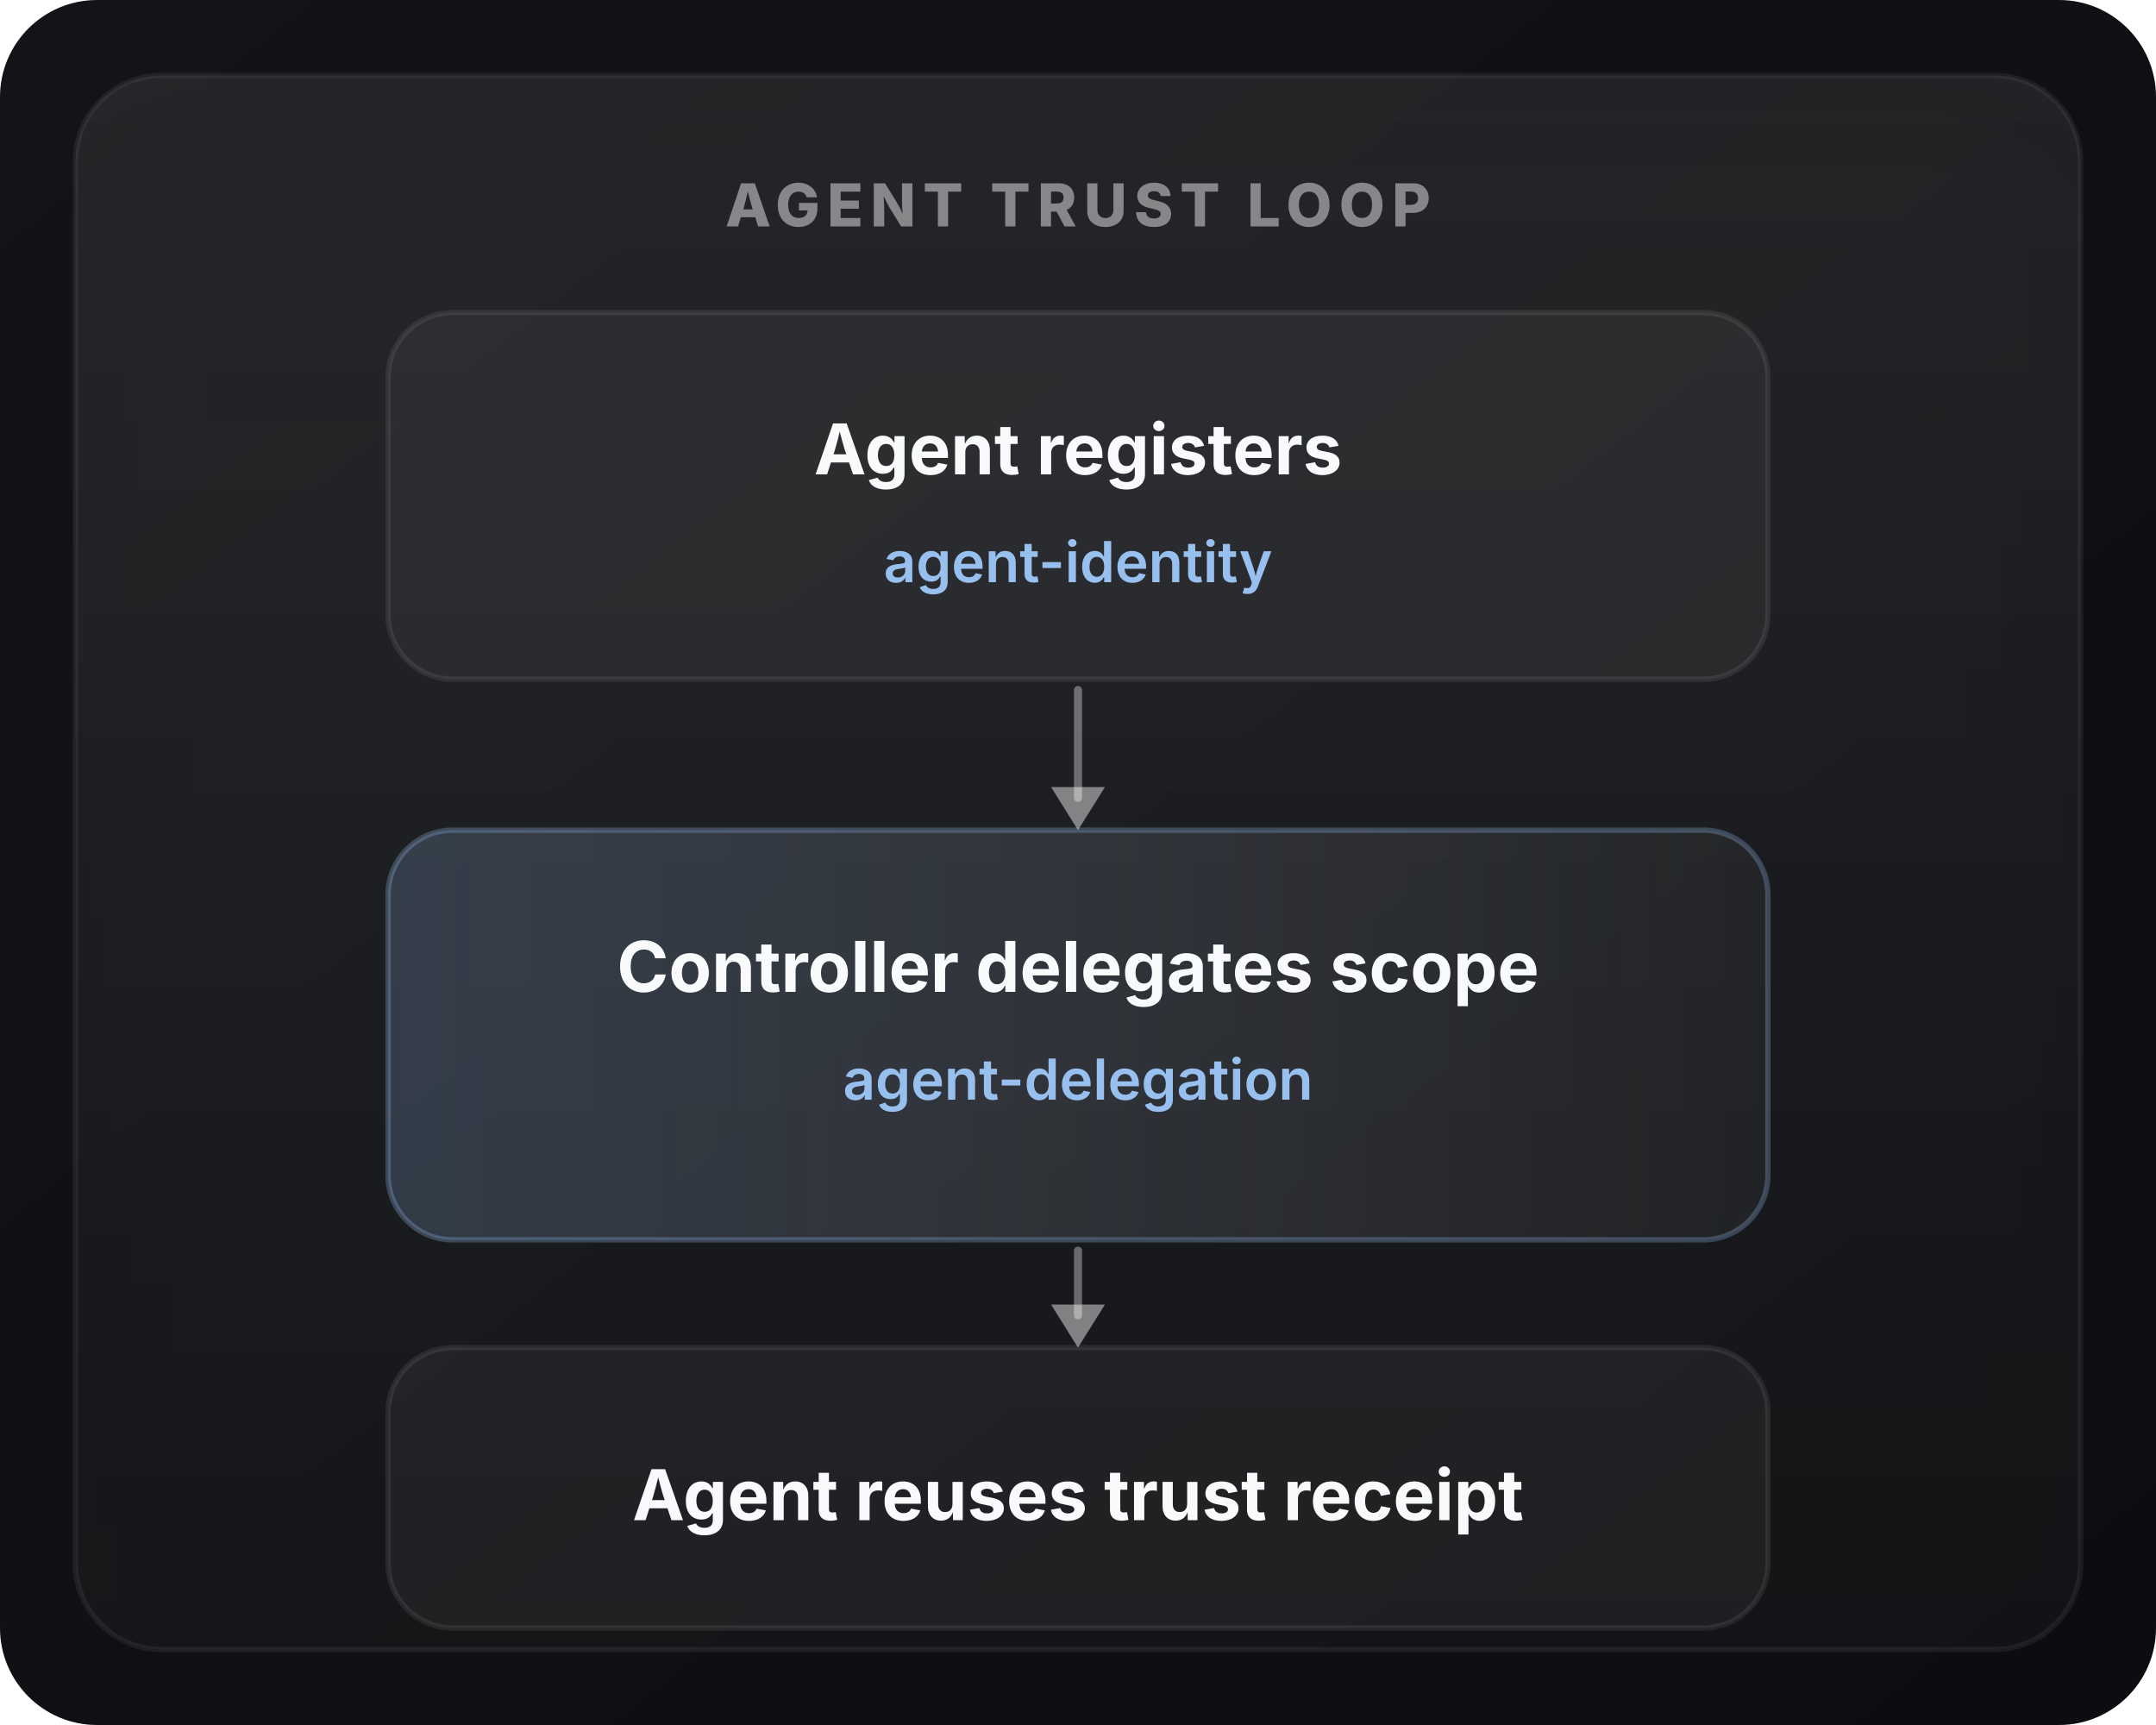
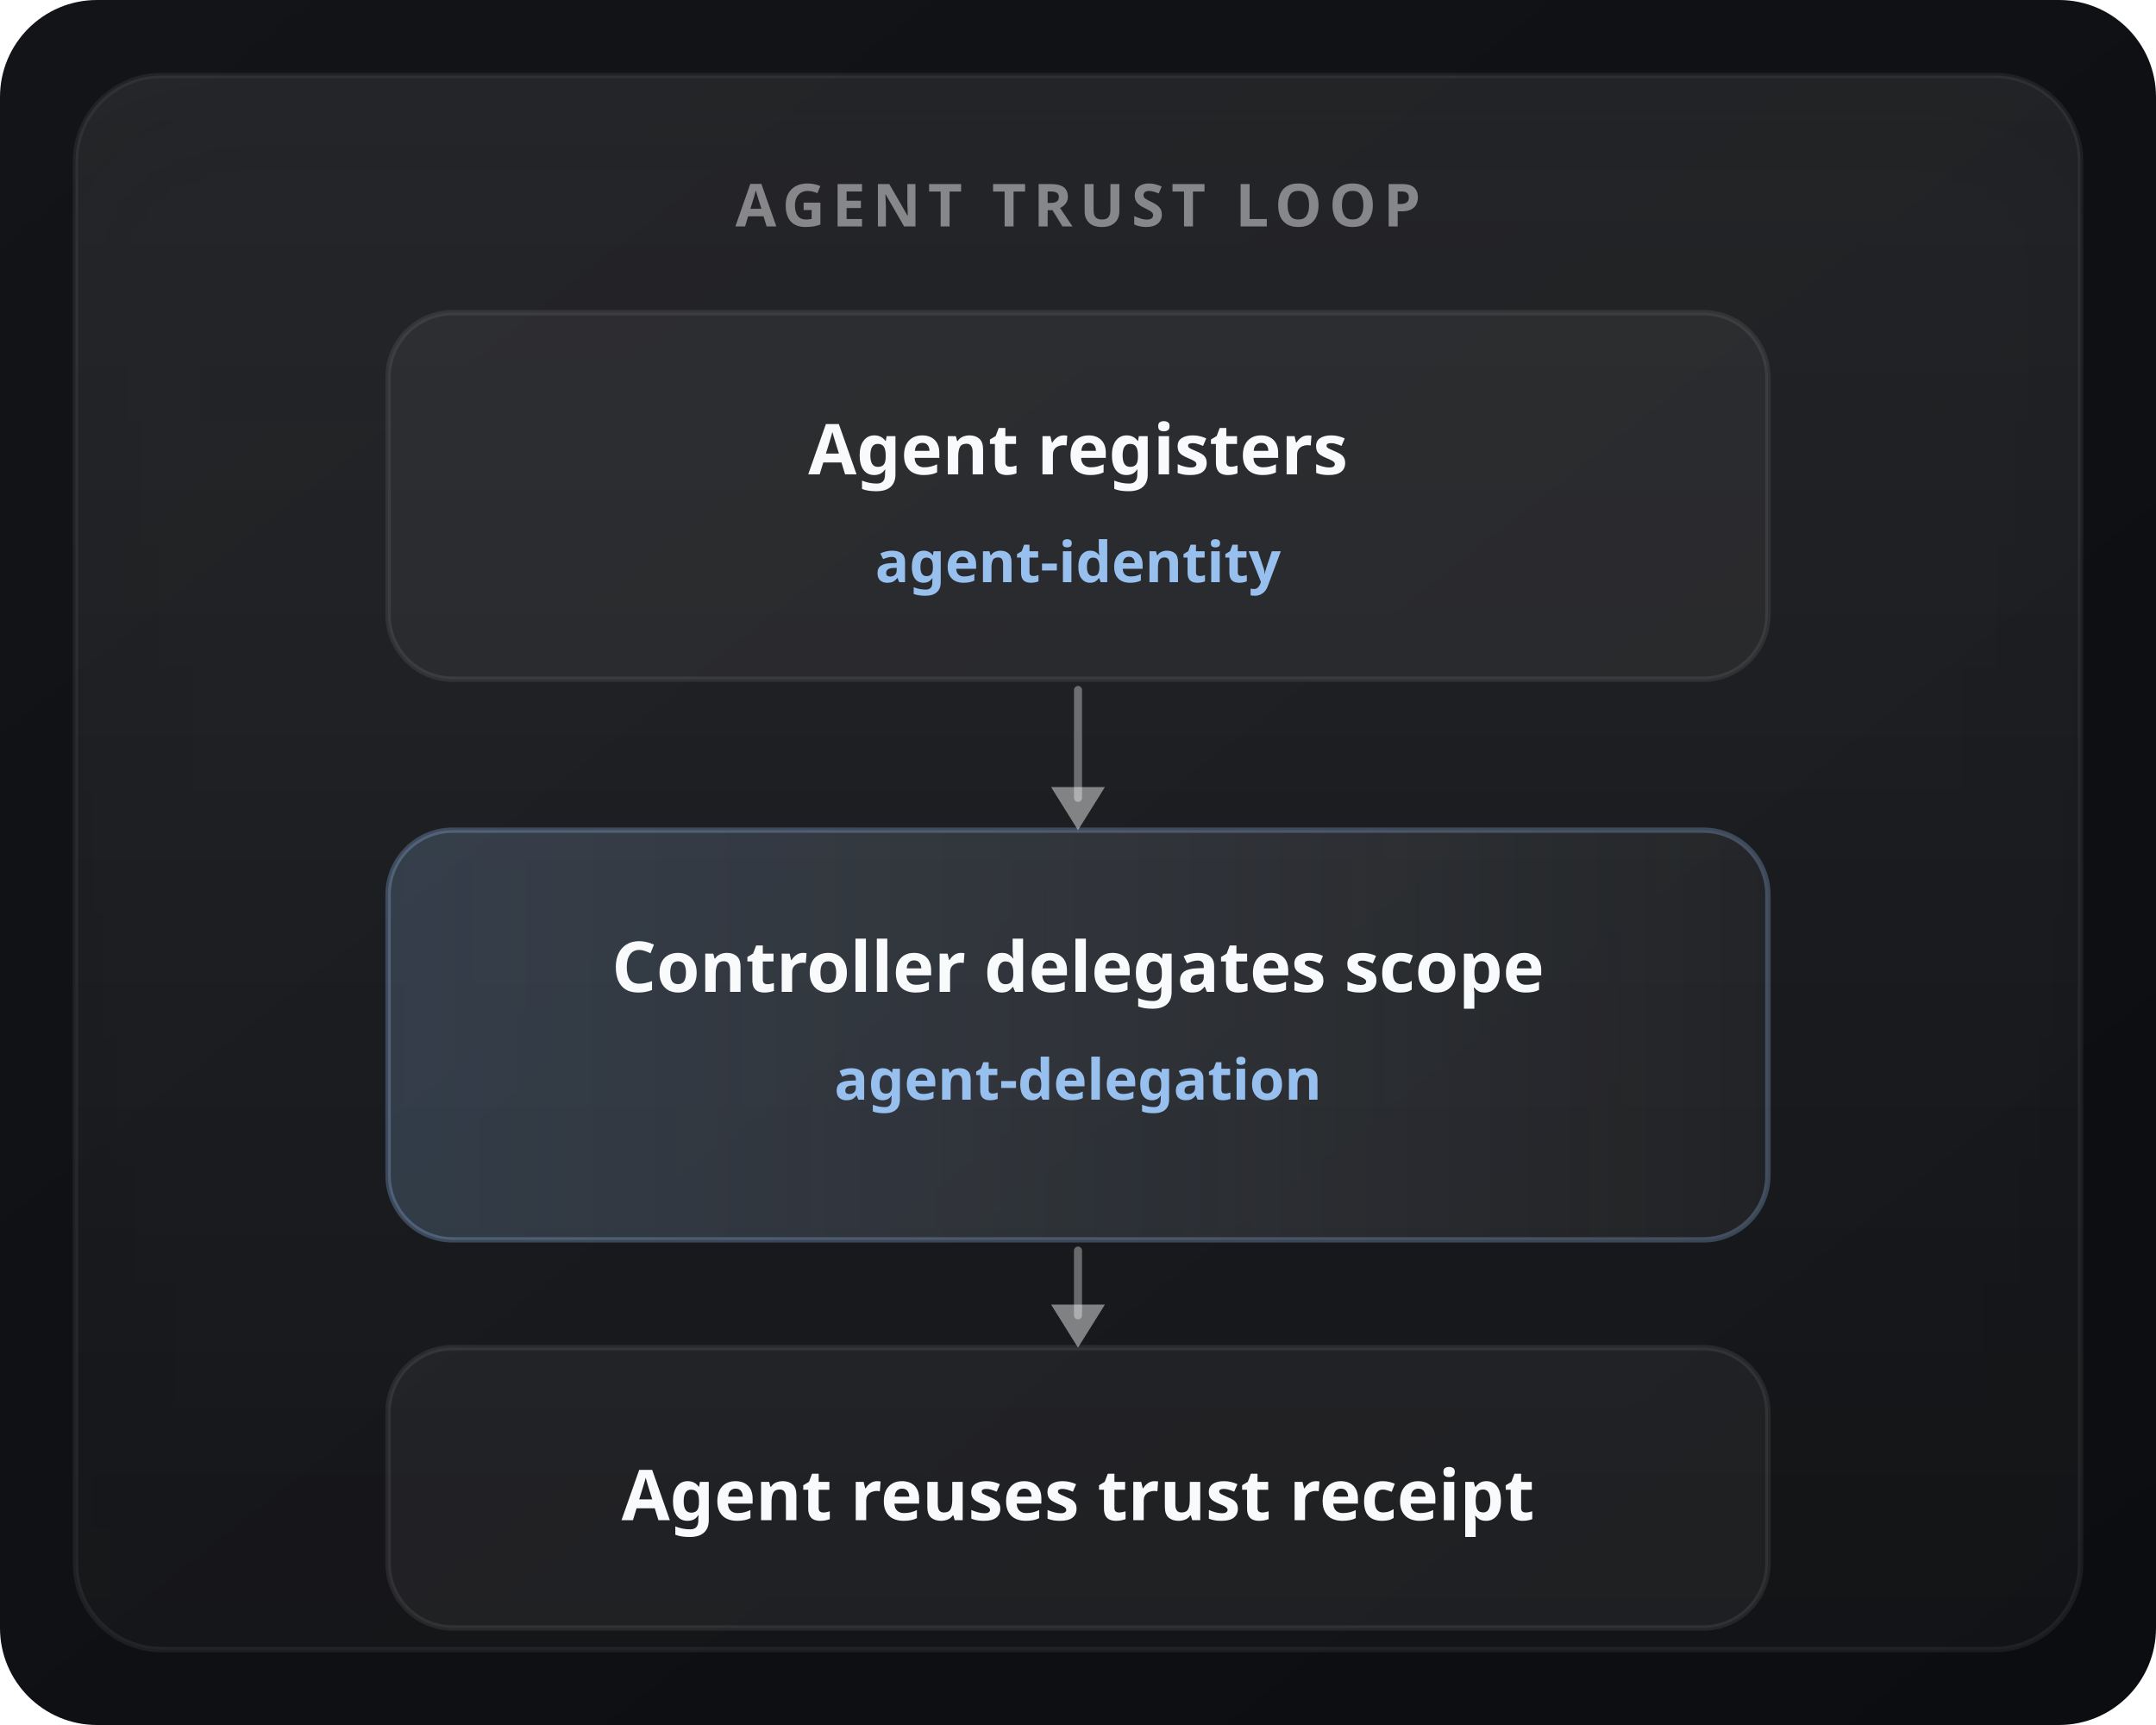
<svg xmlns="http://www.w3.org/2000/svg" viewBox="0 0 400 320" fill="none" role="img" aria-labelledby="agentsFlowTitle agentsFlowDesc">
  <defs>
    <linearGradient id="ag-canvas" x1="0%" y1="0%" x2="100%" y2="100%">
      <stop offset="0%" stop-color="#121418" />
      <stop offset="100%" stop-color="#0c0d10" />
    </linearGradient>
    <linearGradient id="ag-panel" x1="0%" y1="0%" x2="0%" y2="100%">
      <stop offset="0%" stop-color="rgba(255,255,255,0.07)" />
      <stop offset="100%" stop-color="rgba(255,255,255,0.02)" />
    </linearGradient>
    <linearGradient id="ag-accent" x1="0%" y1="0%" x2="100%" y2="0%">
      <stop offset="0%" stop-color="rgba(152,192,239,0.2)" />
      <stop offset="100%" stop-color="rgba(255,255,255,0.04)" />
    </linearGradient>
    <filter id="ag-shadow" x="-15%" y="-15%" width="130%" height="130%">
      <feDropShadow dx="0" dy="10" stdDeviation="14" flood-color="#000" flood-opacity="0.35" />
    </filter>
  </defs>
  <rect width="400" height="320" rx="18" fill="url(#ag-canvas)" />
  <rect x="14" y="14" width="372" height="292" rx="16" fill="url(#ag-panel)" stroke="rgba(255,255,255,0.06)" stroke-width="1" filter="url(#ag-shadow)" />
-   <text x="200" y="42" text-anchor="middle" font-family="Inter, ui-sans-serif, system-ui, sans-serif" font-size="11" font-weight="800" letter-spacing="0.12em" fill="rgba(255,255,255,0.45)">AGENT TRUST LOOP</text>
-   <g font-family="Inter, ui-sans-serif, system-ui, sans-serif">
+   <text x="200" y="42" text-anchor="middle" font-family="Mona Sans" font-size="11" font-weight="800" letter-spacing="0.12em" fill="rgba(255,255,255,0.45)">AGENT TRUST LOOP</text>
+   <g font-family="Mona Sans">
    <rect x="72" y="58" width="256" height="68" rx="12" fill="rgba(255,255,255,0.05)" stroke="rgba(255,255,255,0.08)" stroke-width="1" />
    <text x="200" y="88" text-anchor="middle" font-size="13" font-weight="700" fill="#f8fafc">Agent registers</text>
    <text x="200" y="108" text-anchor="middle" font-size="10.5" font-weight="600" fill="#98C0EF">agent-identity</text>
    <rect x="72" y="154" width="256" height="76" rx="12" fill="url(#ag-accent)" stroke="rgba(152,192,239,0.28)" stroke-width="1" />
    <text x="200" y="184" text-anchor="middle" font-size="13" font-weight="700" fill="#f8fafc">Controller delegates scope</text>
    <text x="200" y="204" text-anchor="middle" font-size="10.5" font-weight="600" fill="#98C0EF">agent-delegation</text>
    <rect x="72" y="250" width="256" height="52" rx="12" fill="rgba(255,255,255,0.05)" stroke="rgba(255,255,255,0.08)" stroke-width="1" />
    <text x="200" y="282" text-anchor="middle" font-size="13" font-weight="700" fill="#f8fafc">Agent reuses trust receipt</text>
  </g>
  <line x1="200" y1="128" x2="200" y2="148" stroke="rgba(255,255,255,0.35)" stroke-width="1.5" stroke-linecap="round" />
  <polygon points="200,154 195,146 205,146" fill="rgba(255,255,255,0.45)" />
  <line x1="200" y1="232" x2="200" y2="244" stroke="rgba(255,255,255,0.35)" stroke-width="1.5" stroke-linecap="round" />
  <polygon points="200,250 195,242 205,242" fill="rgba(255,255,255,0.45)" />
</svg>
